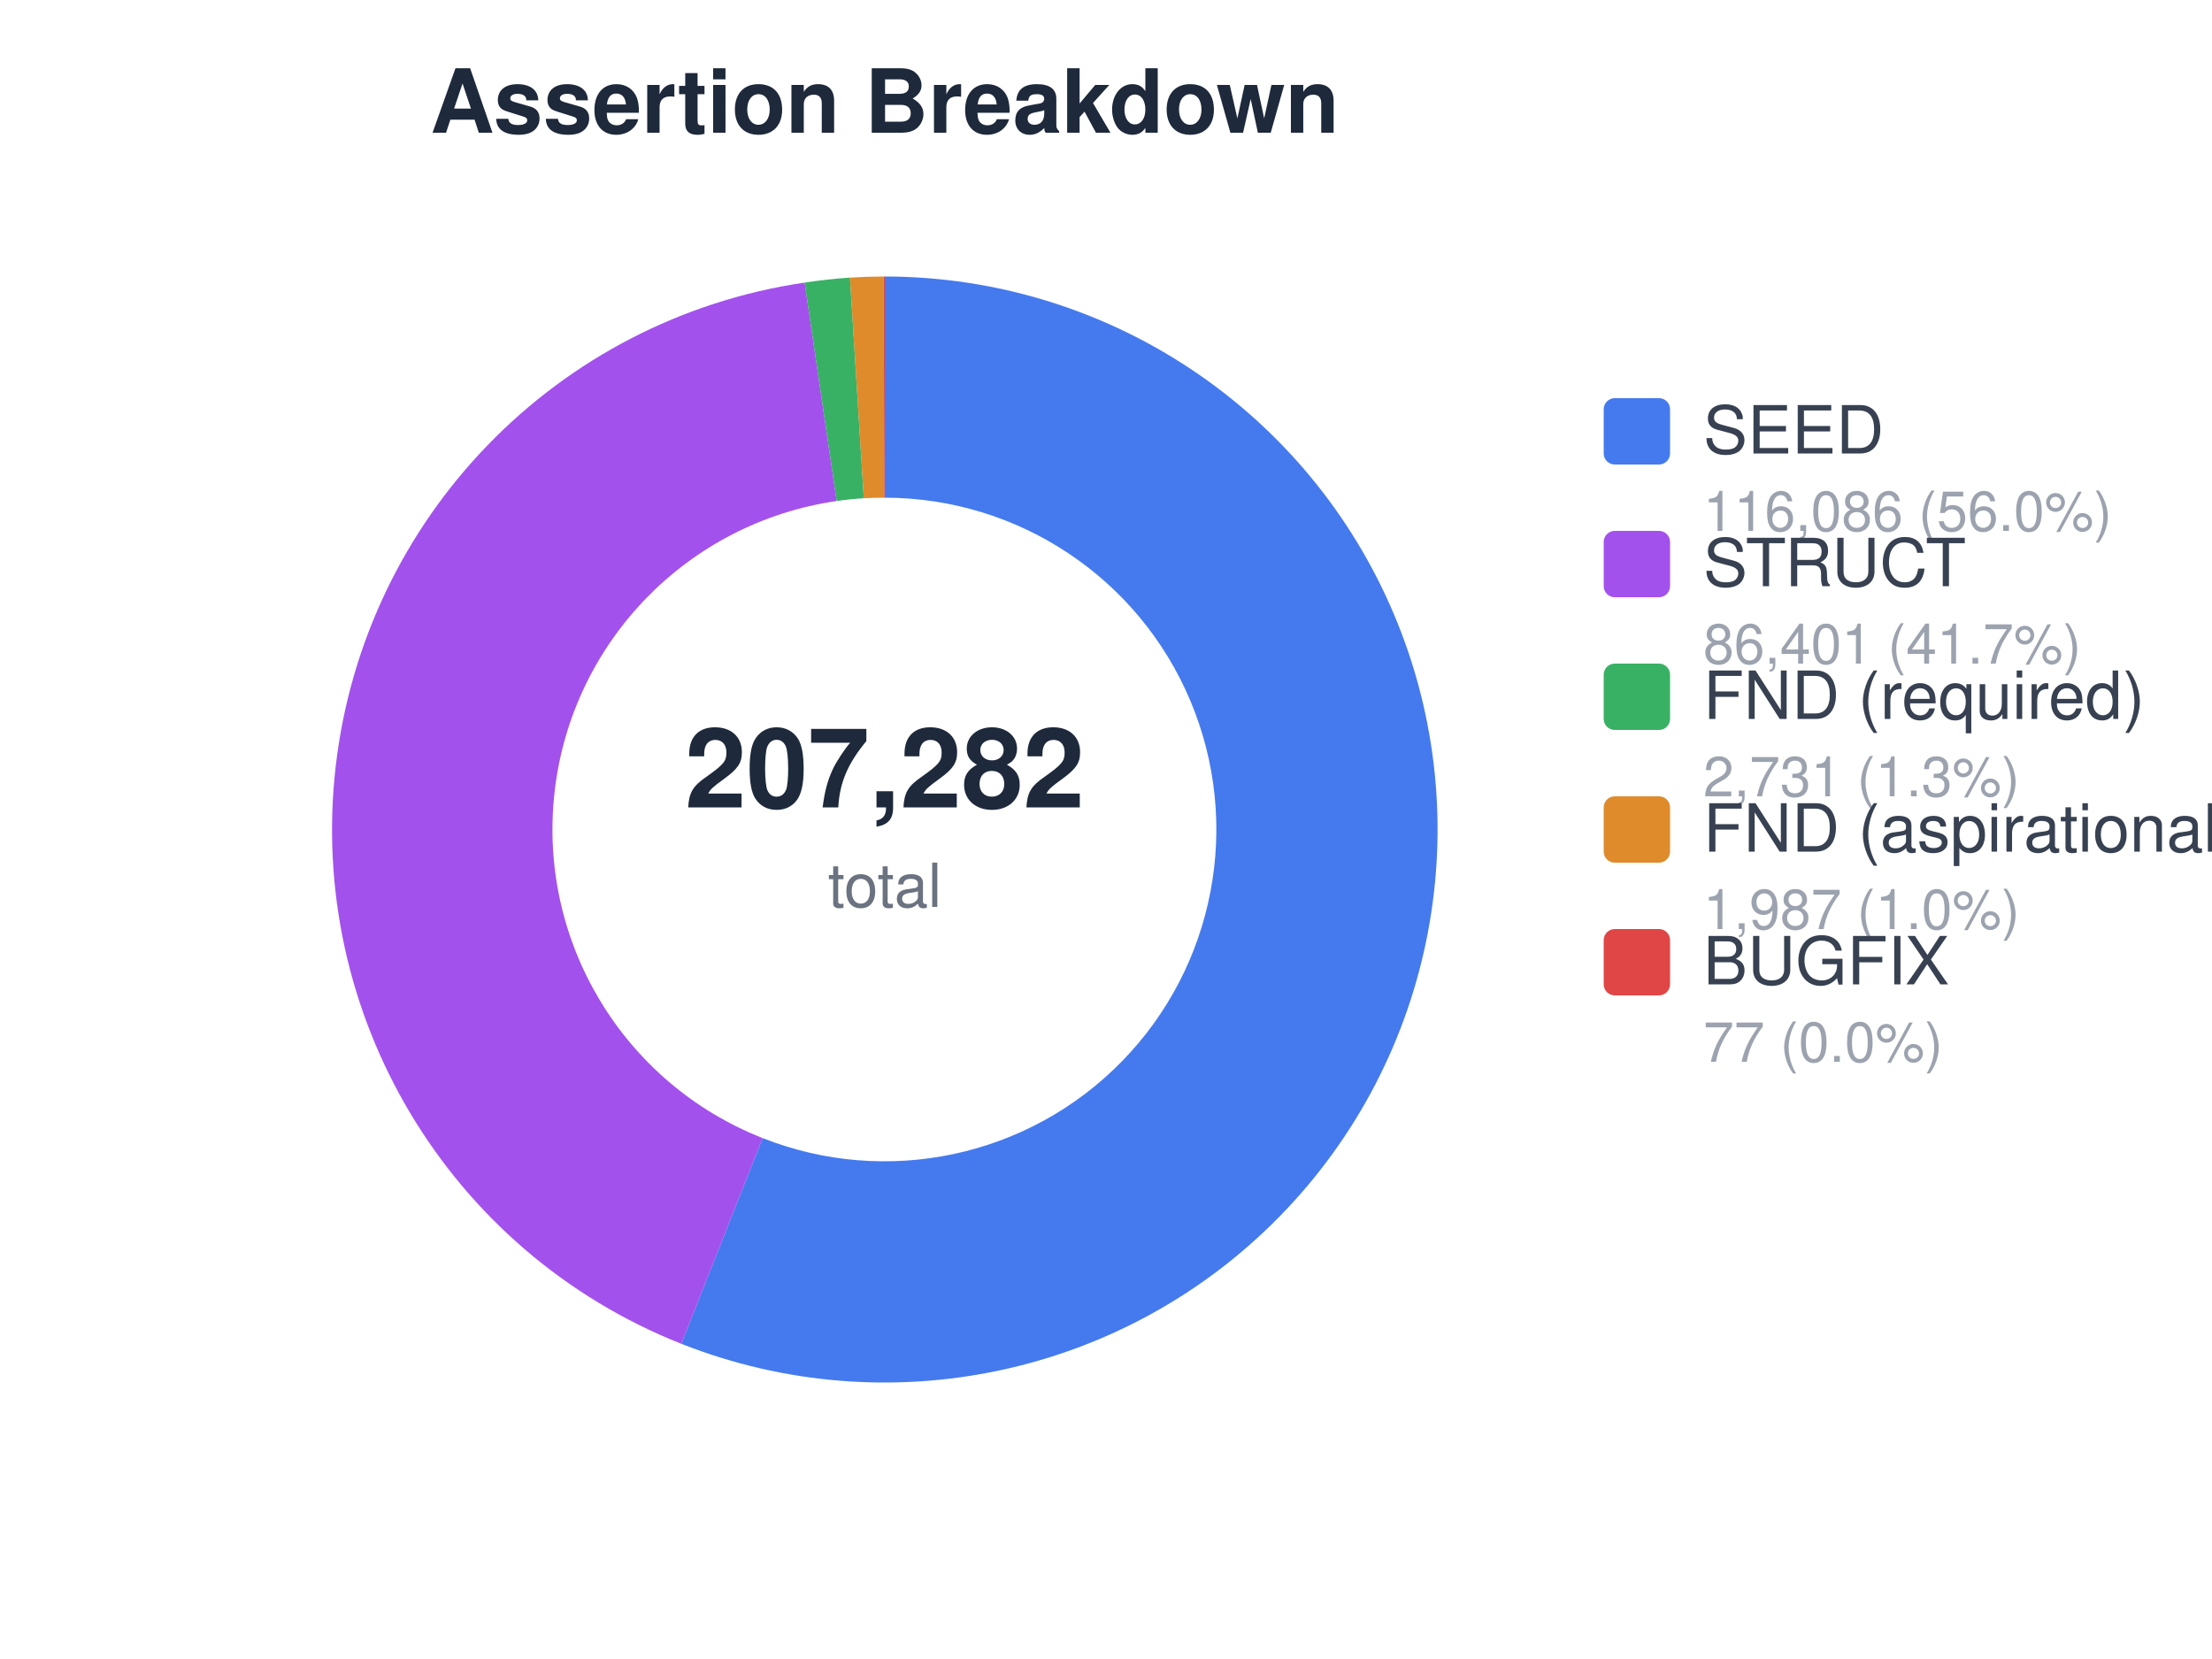
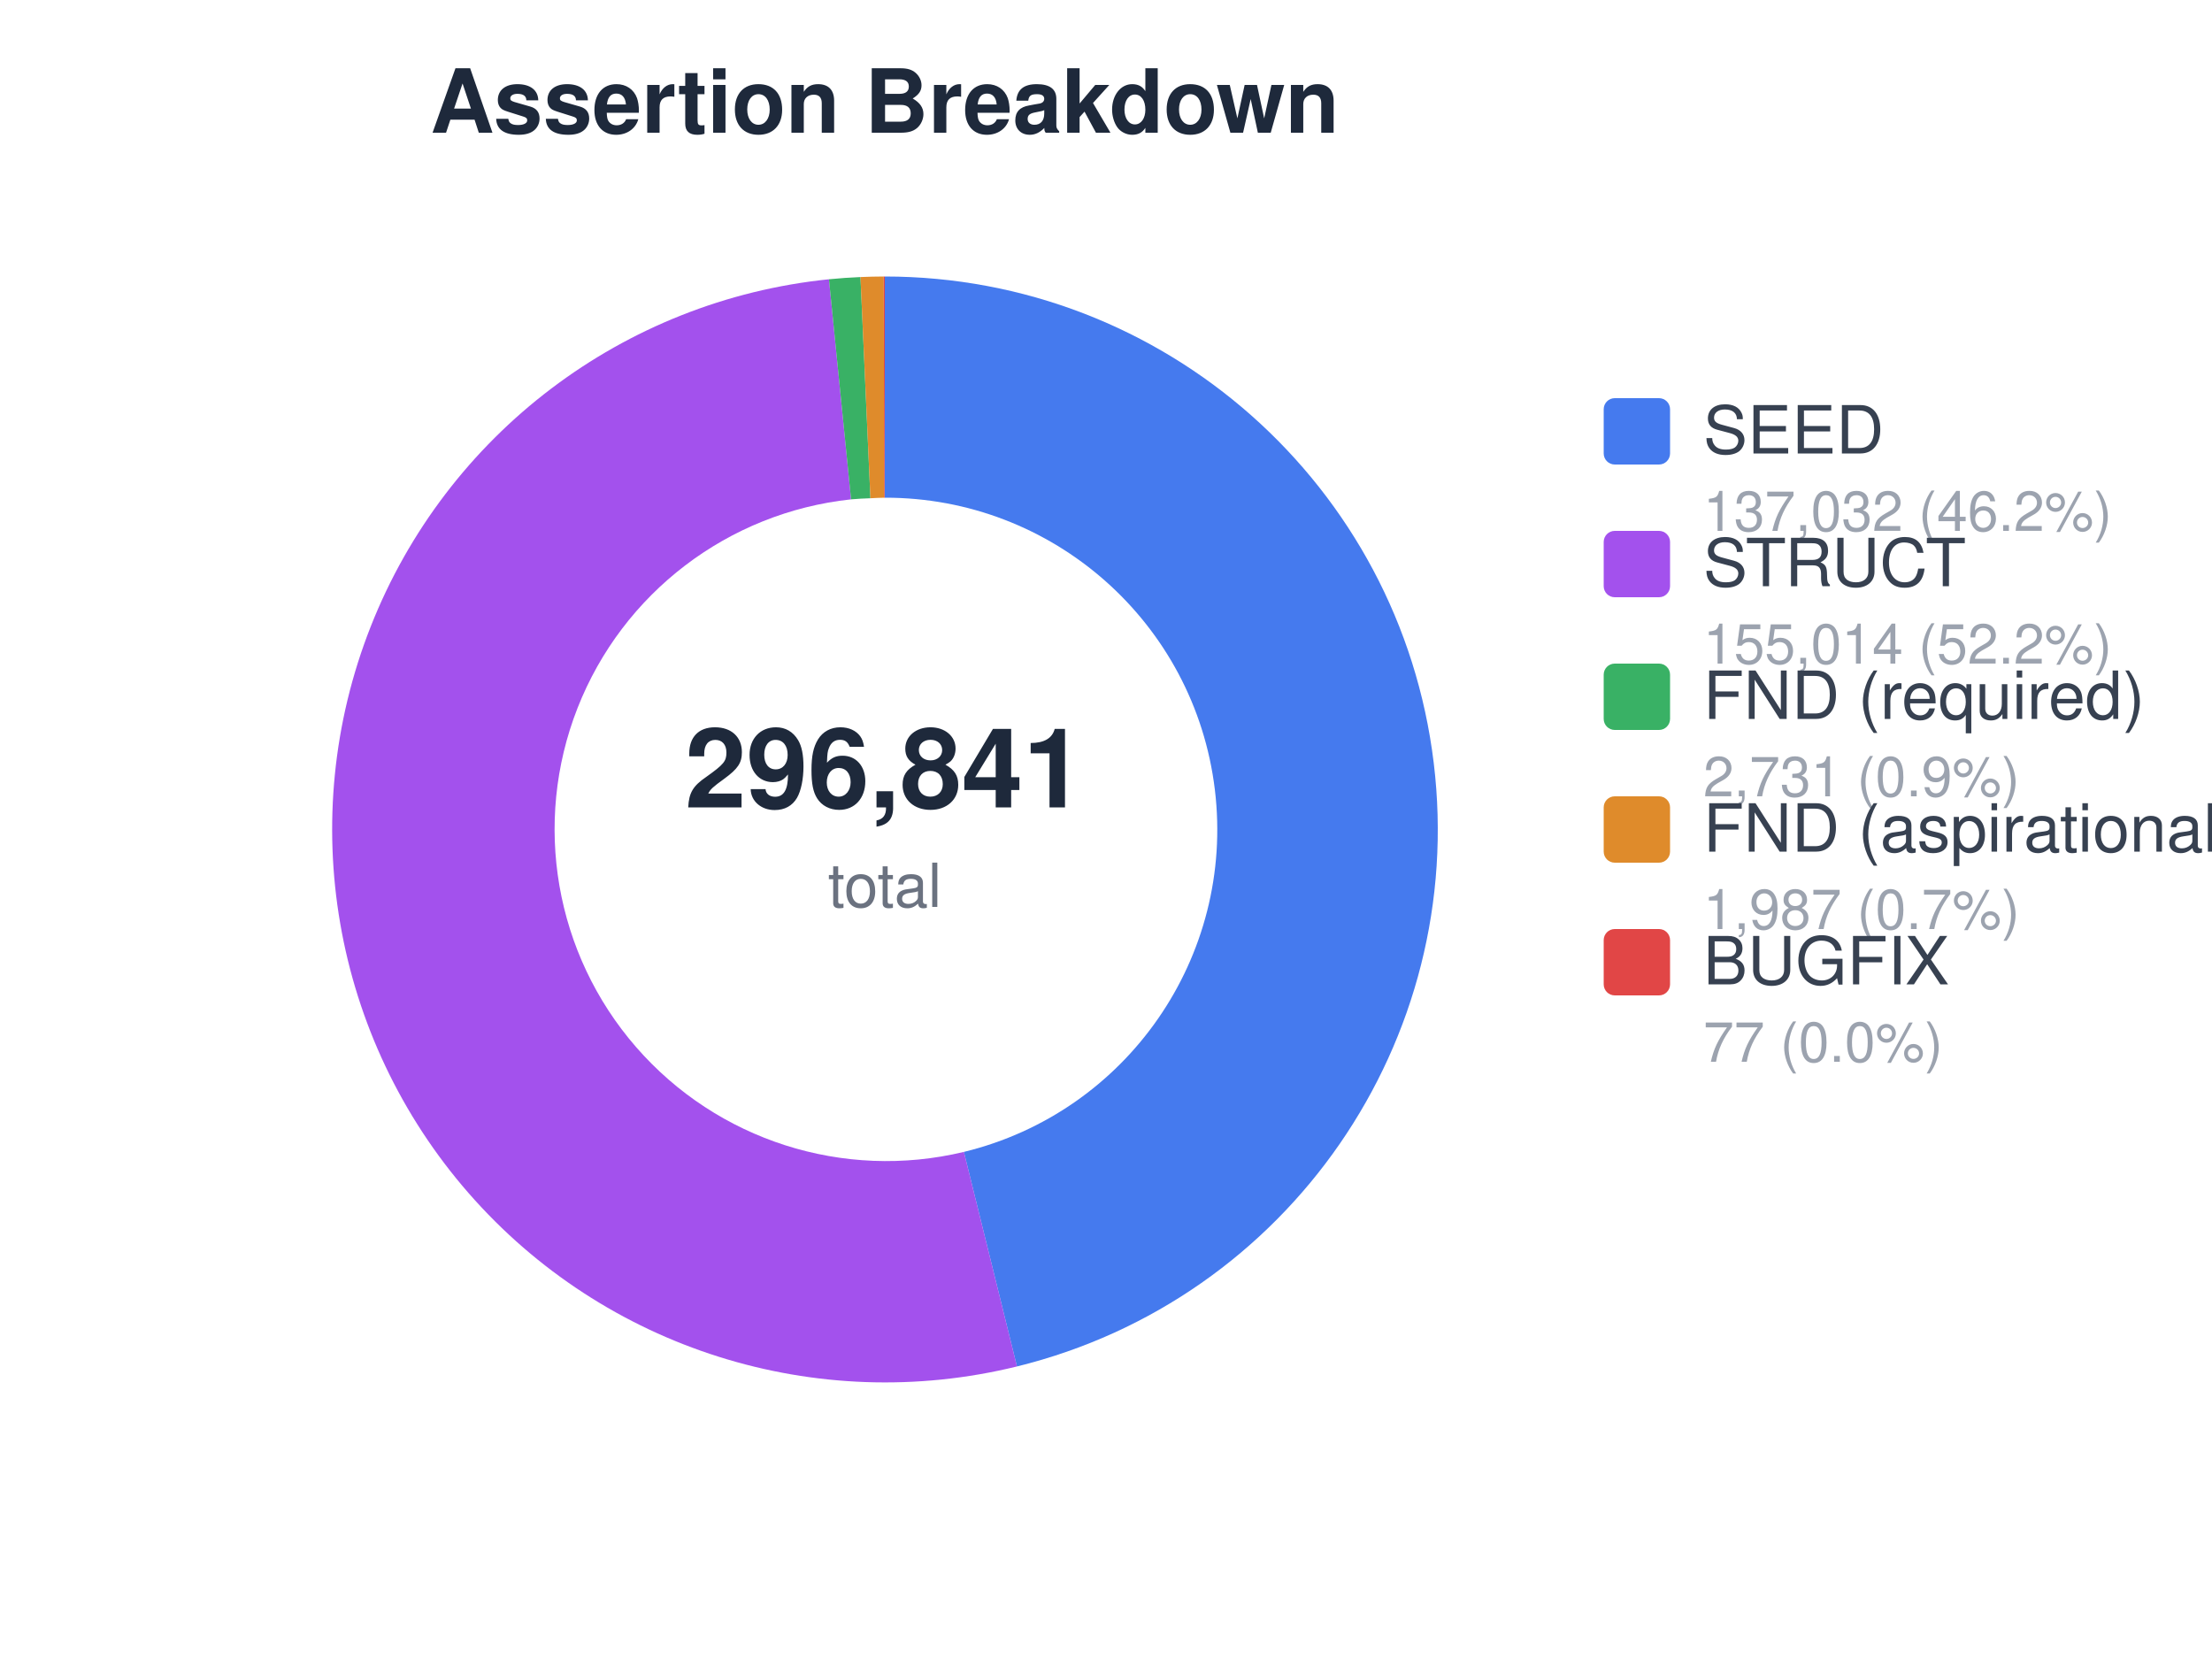
<svg xmlns="http://www.w3.org/2000/svg" viewBox="0 0 400 300" width="400" height="300" style="font-family: -apple-system, BlinkMacSystemFont, 'Segoe UI', Helvetica, Arial, sans-serif; background: #ffffff;">
  <text x="160" y="24" text-anchor="middle" font-size="16" font-weight="bold" fill="#1e293b">Assertion Breakdown</text>
-   <path d="M 160.0 50.0 A 100 100 0 1 1 123.2 243.0 L 137.9 205.8 A 60 60 0 1 0 160.0 90.0 Z" fill="#2563eb" opacity="0.85" />
-   <path d="M 123.2 243.0 A 100 100 0 0 1 145.5 51.1 L 151.3 90.6 A 60 60 0 0 0 137.9 205.8 Z" fill="#9333ea" opacity="0.85" />
-   <path d="M 145.5 51.1 A 100 100 0 0 1 153.7 50.2 L 156.2 90.1 A 60 60 0 0 0 151.3 90.6 Z" fill="#16a34a" opacity="0.85" />
-   <path d="M 153.7 50.2 A 100 100 0 0 1 159.8 50.0 L 159.9 90.0 A 60 60 0 0 0 156.2 90.1 Z" fill="#d97706" opacity="0.85" />
+   <path d="M 160.0 50.0 A 100 100 0 0 1 183.9 247.1 L 174.3 208.3 A 60 60 0 0 0 160.0 90.0 Z" fill="#2563eb" opacity="0.85" />
+   <path d="M 183.9 247.1 A 100 100 0 1 1 149.9 50.5 L 153.9 90.3 A 60 60 0 1 0 174.3 208.3 Z" fill="#9333ea" opacity="0.85" />
+   <path d="M 149.9 50.5 A 100 100 0 0 1 155.6 50.1 L 157.4 90.1 A 60 60 0 0 0 153.9 90.3 Z" fill="#16a34a" opacity="0.85" />
+   <path d="M 155.6 50.1 A 100 100 0 0 1 159.8 50.0 L 159.9 90.0 A 60 60 0 0 0 157.4 90.1 Z" fill="#d97706" opacity="0.85" />
  <path d="M 159.8 50.0 A 100 100 0 0 1 160.0 50.0 L 160.0 90.0 A 60 60 0 0 0 159.9 90.0 Z" fill="#dc2626" opacity="0.85" />
-   <text x="160" y="146" text-anchor="middle" font-size="20" font-weight="bold" fill="#1e293b">207,282</text>
+   <text x="160" y="146" text-anchor="middle" font-size="20" font-weight="bold" fill="#1e293b">296,841</text>
  <text x="160" y="164" text-anchor="middle" font-size="11" fill="#6b7280">total</text>
  <rect x="290" y="72" width="12" height="12" rx="2" fill="#2563eb" opacity="0.85" />
  <text x="308" y="82" font-size="12" fill="#374151">SEED</text>
-   <text x="308" y="96" font-size="10" fill="#9ca3af">116,086 (56.0%)</text>
+   <text x="308" y="96" font-size="10" fill="#9ca3af">137,032 (46.2%)</text>
  <rect x="290" y="96" width="12" height="12" rx="2" fill="#9333ea" opacity="0.85" />
  <text x="308" y="106" font-size="12" fill="#374151">STRUCT</text>
-   <text x="308" y="120" font-size="10" fill="#9ca3af">86,401 (41.7%)</text>
+   <text x="308" y="120" font-size="10" fill="#9ca3af">155,014 (52.2%)</text>
  <rect x="290" y="120" width="12" height="12" rx="2" fill="#16a34a" opacity="0.85" />
  <text x="308" y="130" font-size="12" fill="#374151">FND (required)</text>
-   <text x="308" y="144" font-size="10" fill="#9ca3af">2,731 (1.3%)</text>
+   <text x="308" y="144" font-size="10" fill="#9ca3af">2,731 (0.9%)</text>
  <rect x="290" y="144" width="12" height="12" rx="2" fill="#d97706" opacity="0.85" />
  <text x="308" y="154" font-size="12" fill="#374151">FND (aspirational)</text>
-   <text x="308" y="168" font-size="10" fill="#9ca3af">1,987 (1.0%)</text>
+   <text x="308" y="168" font-size="10" fill="#9ca3af">1,987 (0.7%)</text>
  <rect x="290" y="168" width="12" height="12" rx="2" fill="#dc2626" opacity="0.85" />
  <text x="308" y="178" font-size="12" fill="#374151">BUGFIX</text>
  <text x="308" y="192" font-size="10" fill="#9ca3af">77 (0.0%)</text>
</svg>
